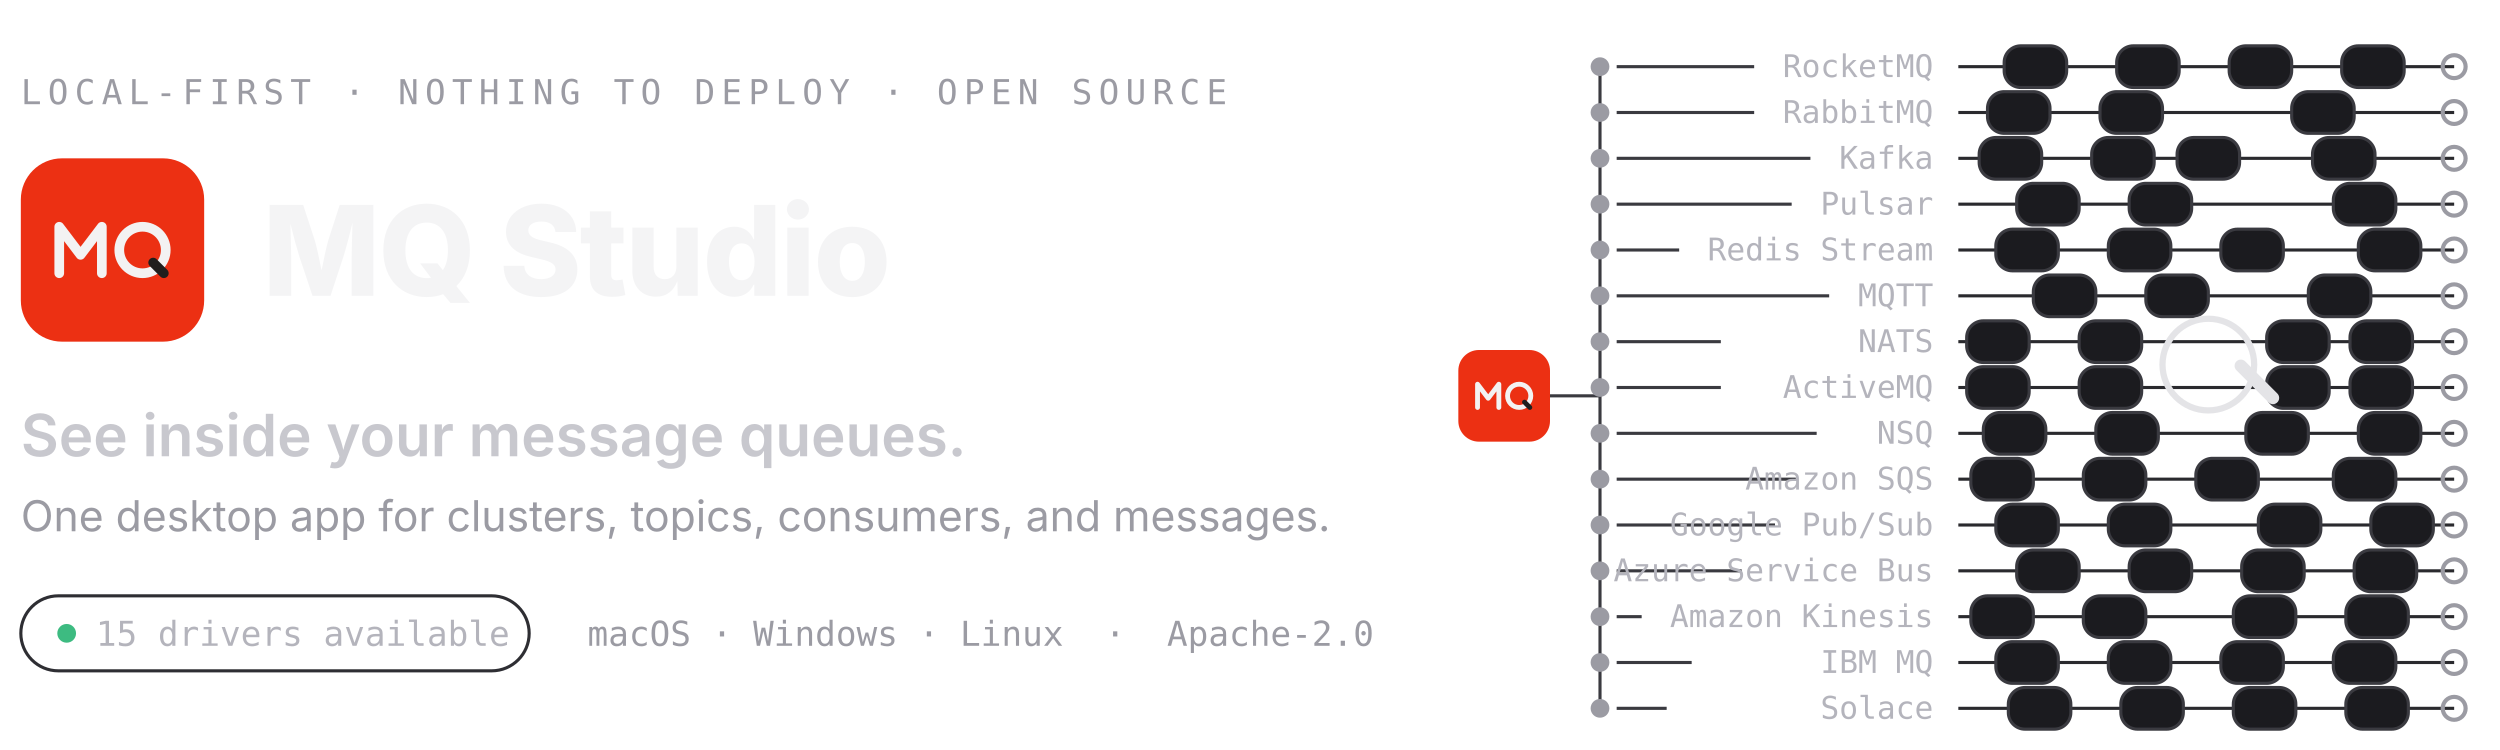
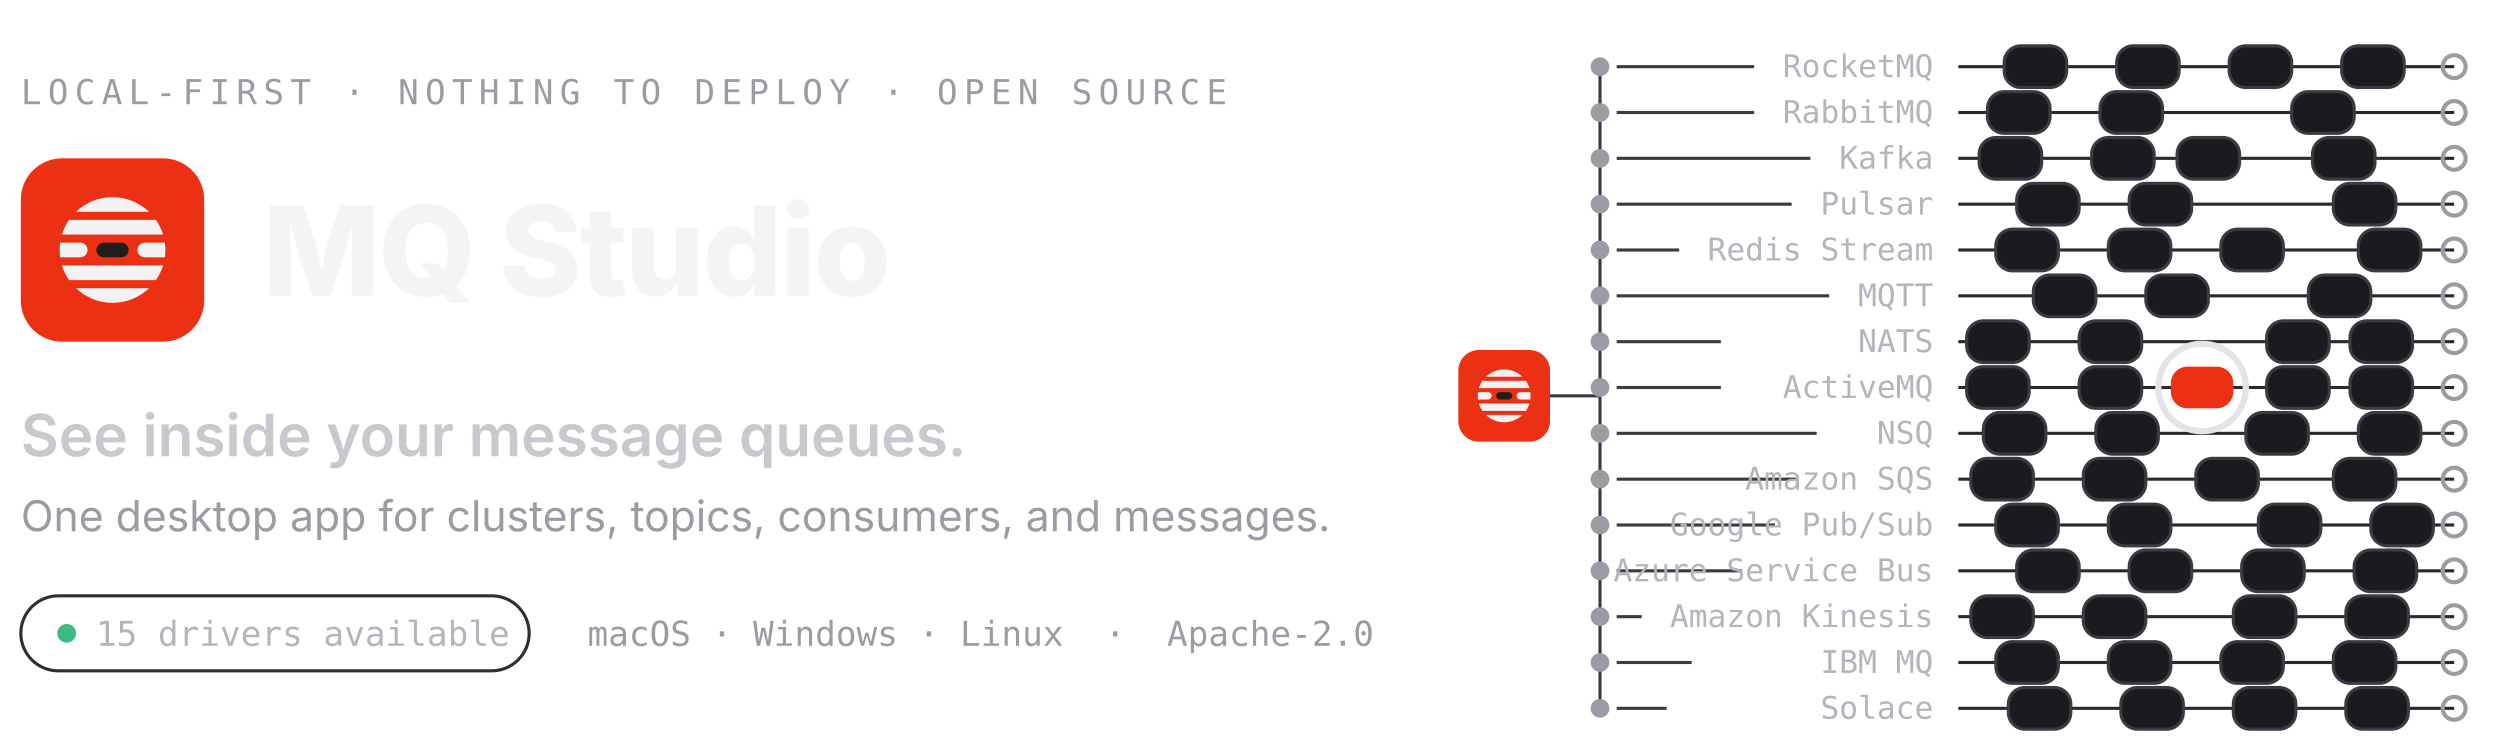
<svg xmlns="http://www.w3.org/2000/svg" width="1200" height="360" viewBox="0 0 1200 360" role="img" aria-labelledby="t d">
  <text x="10" y="50" font-family="ui-monospace,'SF Mono',Menlo,Consolas,monospace" font-size="16.5" letter-spacing="3" fill="#9B9BA3">LOCAL-FIRST · NOTHING TO DEPLOY · OPEN SOURCE</text>
  <g id="lockup">
    <rect x="10" y="76" width="88" height="88" rx="19.8" fill="#EC3013" />
-     <g transform="translate(22.86 96.761) scale(0.46478)" fill="none" stroke-width="10">
-       <path d="M12 74 L12 26 L34 55 L56 26 L56 74" stroke="#F3F2F2" stroke-linejoin="round" stroke-linecap="round" />
-       <circle cx="98" cy="50" r="24" stroke="#F3F2F2" />
-       <line x1="109" y1="63" x2="120" y2="74" stroke="#201E1D" stroke-linecap="round" />
+     <g transform="translate(18.757 84.757) scale(0.70485)">
+       <path d="M50 14A36 36 0 0 1 74.9 24H25.1A36 36 0 0 1 50 14ZM20.407 29.5H79.593A36 36 0 0 1 84.435 39.5H15.565A36 36 0 0 1 20.407 29.5ZM15.565 60.5H84.435A36 36 0 0 1 79.593 70.5H20.407A36 36 0 0 1 15.565 60.5ZM25.1 76H74.9A36 36 0 0 1 50 86A36 36 0 0 1 25.1 76ZM14.349 45H28A5 5 0 0 1 28 55H14.349A36 36 0 0 1 14.349 45ZM72 45H85.651A36 36 0 0 1 85.651 55H72A5 5 0 0 1 72 45Z" fill="#F3F2F2" />
+       <rect x="39" y="45" width="22" height="10" rx="5" fill="#201E1D" />
    </g>
    <text x="126" y="142" font-family="-apple-system,'PingFang SC','Segoe UI','Microsoft YaHei',system-ui,sans-serif" font-size="60" font-weight="800" letter-spacing="-1" fill="#F4F4F5">MQ Studio</text>
  </g>
  <text x="10" y="219" font-family="-apple-system,'PingFang SC','Segoe UI','Microsoft YaHei',system-ui,sans-serif" font-size="28" font-weight="600" fill="#C8C8CE">See inside your message queues.</text>
  <text x="10" y="255" font-family="-apple-system,'PingFang SC','Segoe UI','Microsoft YaHei',system-ui,sans-serif" font-size="20.5" fill="#9B9BA3">One desktop app for clusters, topics, consumers, and messages.</text>
  <g id="meta">
    <rect x="10" y="286" width="244" height="36" rx="18" fill="none" stroke="#2E2E33" stroke-width="1.5" />
    <circle cx="32" cy="304" r="4.5" fill="#3DBB81" />
    <text x="46" y="310" font-family="ui-monospace,'SF Mono',Menlo,Consolas,monospace" font-size="16.5" fill="#B4B4BC">15 drivers available</text>
    <text x="282" y="310" font-family="ui-monospace,'SF Mono',Menlo,Consolas,monospace" font-size="16.5" fill="#9B9BA3">macOS · Windows · Linux  ·  Apache-2.0</text>
  </g>
  <g id="drivers">
    <rect x="700" y="168" width="44" height="44" rx="9.9" fill="#EC3013" />
-     <g transform="translate(706.43 178.38) scale(0.23239)" fill="none" stroke-width="10">
-       <path d="M12 74 L12 26 L34 55 L56 26 L56 74" stroke="#F3F2F2" stroke-linejoin="round" stroke-linecap="round" />
-       <circle cx="98" cy="50" r="24" stroke="#F3F2F2" />
-       <line x1="109" y1="63" x2="120" y2="74" stroke="#201E1D" stroke-linecap="round" />
+     <g transform="translate(704.379 172.379) scale(0.35243)">
+       <path d="M50 14A36 36 0 0 1 74.9 24H25.1A36 36 0 0 1 50 14ZM20.407 29.5H79.593A36 36 0 0 1 84.435 39.5H15.565A36 36 0 0 1 20.407 29.5ZM15.565 60.5H84.435A36 36 0 0 1 79.593 70.5H20.407A36 36 0 0 1 15.565 60.5ZM25.1 76H74.9A36 36 0 0 1 50 86A36 36 0 0 1 25.1 76ZM14.349 45H28A5 5 0 0 1 28 55H14.349A36 36 0 0 1 14.349 45ZM72 45H85.651A36 36 0 0 1 85.651 55H72A5 5 0 0 1 72 45Z" fill="#F3F2F2" />
+       <rect x="39" y="45" width="22" height="10" rx="5" fill="#201E1D" />
    </g>
    <line x1="744" y1="190" x2="768" y2="190" stroke="#3A3A40" stroke-width="1.5" />
    <line x1="768" y1="32" x2="768" y2="340" stroke="#3A3A40" stroke-width="1.5" />
    <line x1="776" y1="32" x2="842" y2="32" stroke="#3A3A40" stroke-width="1.5" />
    <text x="928" y="37" text-anchor="end" font-family="ui-monospace,'SF Mono',Menlo,Consolas,monospace" font-size="15" fill="#B4B4BC">RocketMQ</text>
    <line x1="940" y1="32" x2="1178" y2="32" stroke="#2A2A2E" stroke-width="1.5" />
    <circle cx="768" cy="32" r="4.5" fill="#9B9BA3" />
    <circle cx="1178" cy="32" r="5.5" fill="none" stroke="#9B9BA3" stroke-width="2" />
    <rect x="962" y="22" width="30" height="20" rx="8" fill="#1B1B1F" stroke="#3A3A40" stroke-width="1.5" />
    <rect x="1016" y="22" width="30" height="20" rx="8" fill="#1B1B1F" stroke="#3A3A40" stroke-width="1.5" />
    <rect x="1070" y="22" width="30" height="20" rx="8" fill="#1B1B1F" stroke="#3A3A40" stroke-width="1.5" />
    <rect x="1124" y="22" width="30" height="20" rx="8" fill="#1B1B1F" stroke="#3A3A40" stroke-width="1.5" />
    <line x1="776" y1="54" x2="842" y2="54" stroke="#3A3A40" stroke-width="1.5" />
    <text x="928" y="59" text-anchor="end" font-family="ui-monospace,'SF Mono',Menlo,Consolas,monospace" font-size="15" fill="#B4B4BC">RabbitMQ</text>
    <line x1="940" y1="54" x2="1178" y2="54" stroke="#2A2A2E" stroke-width="1.5" />
    <circle cx="768" cy="54" r="4.5" fill="#9B9BA3" />
    <circle cx="1178" cy="54" r="5.5" fill="none" stroke="#9B9BA3" stroke-width="2" />
    <rect x="954" y="44" width="30" height="20" rx="8" fill="#1B1B1F" stroke="#3A3A40" stroke-width="1.5" />
    <rect x="1008" y="44" width="30" height="20" rx="8" fill="#1B1B1F" stroke="#3A3A40" stroke-width="1.5" />
    <rect x="1100" y="44" width="30" height="20" rx="8" fill="#1B1B1F" stroke="#3A3A40" stroke-width="1.5" />
    <line x1="776" y1="76" x2="869" y2="76" stroke="#3A3A40" stroke-width="1.5" />
    <text x="928" y="81" text-anchor="end" font-family="ui-monospace,'SF Mono',Menlo,Consolas,monospace" font-size="15" fill="#B4B4BC">Kafka</text>
    <line x1="940" y1="76" x2="1178" y2="76" stroke="#2A2A2E" stroke-width="1.5" />
    <circle cx="768" cy="76" r="4.5" fill="#9B9BA3" />
    <circle cx="1178" cy="76" r="5.5" fill="none" stroke="#9B9BA3" stroke-width="2" />
    <rect x="950" y="66" width="30" height="20" rx="8" fill="#1B1B1F" stroke="#3A3A40" stroke-width="1.5" />
    <rect x="1004" y="66" width="30" height="20" rx="8" fill="#1B1B1F" stroke="#3A3A40" stroke-width="1.5" />
    <rect x="1110" y="66" width="30" height="20" rx="8" fill="#1B1B1F" stroke="#3A3A40" stroke-width="1.5" />
    <rect x="1045" y="66" width="30" height="20" rx="8" fill="#1B1B1F" stroke="#3A3A40" stroke-width="1.5" />
    <line x1="776" y1="98" x2="860" y2="98" stroke="#3A3A40" stroke-width="1.5" />
    <text x="928" y="103" text-anchor="end" font-family="ui-monospace,'SF Mono',Menlo,Consolas,monospace" font-size="15" fill="#B4B4BC">Pulsar</text>
    <line x1="940" y1="98" x2="1178" y2="98" stroke="#2A2A2E" stroke-width="1.5" />
    <circle cx="768" cy="98" r="4.5" fill="#9B9BA3" />
    <circle cx="1178" cy="98" r="5.5" fill="none" stroke="#9B9BA3" stroke-width="2" />
    <rect x="968" y="88" width="30" height="20" rx="8" fill="#1B1B1F" stroke="#3A3A40" stroke-width="1.5" />
    <rect x="1022" y="88" width="30" height="20" rx="8" fill="#1B1B1F" stroke="#3A3A40" stroke-width="1.5" />
    <rect x="1120" y="88" width="30" height="20" rx="8" fill="#1B1B1F" stroke="#3A3A40" stroke-width="1.5" />
    <line x1="776" y1="120" x2="806" y2="120" stroke="#3A3A40" stroke-width="1.5" />
    <text x="928" y="125" text-anchor="end" font-family="ui-monospace,'SF Mono',Menlo,Consolas,monospace" font-size="15" fill="#B4B4BC">Redis Stream</text>
    <line x1="940" y1="120" x2="1178" y2="120" stroke="#2A2A2E" stroke-width="1.5" />
    <circle cx="768" cy="120" r="4.5" fill="#9B9BA3" />
    <circle cx="1178" cy="120" r="5.5" fill="none" stroke="#9B9BA3" stroke-width="2" />
    <rect x="958" y="110" width="30" height="20" rx="8" fill="#1B1B1F" stroke="#3A3A40" stroke-width="1.5" />
    <rect x="1012" y="110" width="30" height="20" rx="8" fill="#1B1B1F" stroke="#3A3A40" stroke-width="1.5" />
    <rect x="1066" y="110" width="30" height="20" rx="8" fill="#1B1B1F" stroke="#3A3A40" stroke-width="1.5" />
    <rect x="1132" y="110" width="30" height="20" rx="8" fill="#1B1B1F" stroke="#3A3A40" stroke-width="1.5" />
    <line x1="776" y1="142" x2="878" y2="142" stroke="#3A3A40" stroke-width="1.5" />
    <text x="928" y="147" text-anchor="end" font-family="ui-monospace,'SF Mono',Menlo,Consolas,monospace" font-size="15" fill="#B4B4BC">MQTT</text>
    <line x1="940" y1="142" x2="1178" y2="142" stroke="#2A2A2E" stroke-width="1.5" />
    <circle cx="768" cy="142" r="4.5" fill="#9B9BA3" />
    <circle cx="1178" cy="142" r="5.5" fill="none" stroke="#9B9BA3" stroke-width="2" />
    <rect x="976" y="132" width="30" height="20" rx="8" fill="#1B1B1F" stroke="#3A3A40" stroke-width="1.5" />
    <rect x="1030" y="132" width="30" height="20" rx="8" fill="#1B1B1F" stroke="#3A3A40" stroke-width="1.5" />
    <rect x="1108" y="132" width="30" height="20" rx="8" fill="#1B1B1F" stroke="#3A3A40" stroke-width="1.5" />
    <line x1="776" y1="164" x2="826" y2="164" stroke="#3A3A40" stroke-width="1.5" />
    <text x="928" y="169" text-anchor="end" font-family="ui-monospace,'SF Mono',Menlo,Consolas,monospace" font-size="15" fill="#B4B4BC">NATS</text>
    <line x1="940" y1="164" x2="1178" y2="164" stroke="#2A2A2E" stroke-width="1.5" />
    <circle cx="768" cy="164" r="4.5" fill="#9B9BA3" />
    <circle cx="1178" cy="164" r="5.5" fill="none" stroke="#9B9BA3" stroke-width="2" />
    <rect x="944" y="154" width="30" height="20" rx="8" fill="#1B1B1F" stroke="#3A3A40" stroke-width="1.5" />
    <rect x="998" y="154" width="30" height="20" rx="8" fill="#1B1B1F" stroke="#3A3A40" stroke-width="1.5" />
    <rect x="1088" y="154" width="30" height="20" rx="8" fill="#1B1B1F" stroke="#3A3A40" stroke-width="1.5" />
    <rect x="1128" y="154" width="30" height="20" rx="8" fill="#1B1B1F" stroke="#3A3A40" stroke-width="1.5" />
    <line x1="776" y1="186" x2="826" y2="186" stroke="#3A3A40" stroke-width="1.5" />
    <text x="928" y="191" text-anchor="end" font-family="ui-monospace,'SF Mono',Menlo,Consolas,monospace" font-size="15" fill="#B4B4BC">ActiveMQ</text>
    <line x1="940" y1="186" x2="1178" y2="186" stroke="#2A2A2E" stroke-width="1.5" />
    <circle cx="768" cy="186" r="4.5" fill="#9B9BA3" />
    <circle cx="1178" cy="186" r="5.5" fill="none" stroke="#9B9BA3" stroke-width="2" />
    <rect x="944" y="176" width="30" height="20" rx="8" fill="#1B1B1F" stroke="#3A3A40" stroke-width="1.5" />
    <rect x="998" y="176" width="30" height="20" rx="8" fill="#1B1B1F" stroke="#3A3A40" stroke-width="1.5" />
    <rect x="1088" y="176" width="30" height="20" rx="8" fill="#1B1B1F" stroke="#3A3A40" stroke-width="1.5" />
    <rect x="1128" y="176" width="30" height="20" rx="8" fill="#1B1B1F" stroke="#3A3A40" stroke-width="1.5" />
    <line x1="776" y1="208" x2="872" y2="208" stroke="#3A3A40" stroke-width="1.5" />
    <text x="928" y="213" text-anchor="end" font-family="ui-monospace,'SF Mono',Menlo,Consolas,monospace" font-size="15" fill="#B4B4BC">NSQ</text>
    <line x1="940" y1="208" x2="1178" y2="208" stroke="#2A2A2E" stroke-width="1.5" />
    <circle cx="768" cy="208" r="4.5" fill="#9B9BA3" />
    <circle cx="1178" cy="208" r="5.5" fill="none" stroke="#9B9BA3" stroke-width="2" />
    <rect x="952" y="198" width="30" height="20" rx="8" fill="#1B1B1F" stroke="#3A3A40" stroke-width="1.5" />
    <rect x="1006" y="198" width="30" height="20" rx="8" fill="#1B1B1F" stroke="#3A3A40" stroke-width="1.5" />
    <rect x="1078" y="198" width="30" height="20" rx="8" fill="#1B1B1F" stroke="#3A3A40" stroke-width="1.5" />
    <rect x="1132" y="198" width="30" height="20" rx="8" fill="#1B1B1F" stroke="#3A3A40" stroke-width="1.5" />
    <line x1="776" y1="230" x2="862" y2="230" stroke="#3A3A40" stroke-width="1.5" />
    <text x="928" y="235" text-anchor="end" font-family="ui-monospace,'SF Mono',Menlo,Consolas,monospace" font-size="15" fill="#B4B4BC">Amazon SQS</text>
    <line x1="940" y1="230" x2="1178" y2="230" stroke="#2A2A2E" stroke-width="1.5" />
    <circle cx="768" cy="230" r="4.5" fill="#9B9BA3" />
    <circle cx="1178" cy="230" r="5.5" fill="none" stroke="#9B9BA3" stroke-width="2" />
    <rect x="946" y="220" width="30" height="20" rx="8" fill="#1B1B1F" stroke="#3A3A40" stroke-width="1.5" />
    <rect x="1000" y="220" width="30" height="20" rx="8" fill="#1B1B1F" stroke="#3A3A40" stroke-width="1.5" />
    <rect x="1054" y="220" width="30" height="20" rx="8" fill="#1B1B1F" stroke="#3A3A40" stroke-width="1.5" />
    <rect x="1120" y="220" width="30" height="20" rx="8" fill="#1B1B1F" stroke="#3A3A40" stroke-width="1.5" />
    <line x1="776" y1="252" x2="852" y2="252" stroke="#3A3A40" stroke-width="1.5" />
    <text x="928" y="257" text-anchor="end" font-family="ui-monospace,'SF Mono',Menlo,Consolas,monospace" font-size="15" fill="#B4B4BC">Google Pub/Sub</text>
    <line x1="940" y1="252" x2="1178" y2="252" stroke="#2A2A2E" stroke-width="1.5" />
    <circle cx="768" cy="252" r="4.5" fill="#9B9BA3" />
    <circle cx="1178" cy="252" r="5.5" fill="none" stroke="#9B9BA3" stroke-width="2" />
    <rect x="958" y="242" width="30" height="20" rx="8" fill="#1B1B1F" stroke="#3A3A40" stroke-width="1.5" />
    <rect x="1012" y="242" width="30" height="20" rx="8" fill="#1B1B1F" stroke="#3A3A40" stroke-width="1.5" />
    <rect x="1084" y="242" width="30" height="20" rx="8" fill="#1B1B1F" stroke="#3A3A40" stroke-width="1.5" />
    <rect x="1138" y="242" width="30" height="20" rx="8" fill="#1B1B1F" stroke="#3A3A40" stroke-width="1.5" />
    <line x1="776" y1="274" x2="836" y2="274" stroke="#3A3A40" stroke-width="1.5" />
    <text x="928" y="279" text-anchor="end" font-family="ui-monospace,'SF Mono',Menlo,Consolas,monospace" font-size="15" fill="#B4B4BC">Azure Service Bus</text>
    <line x1="940" y1="274" x2="1178" y2="274" stroke="#2A2A2E" stroke-width="1.5" />
    <circle cx="768" cy="274" r="4.5" fill="#9B9BA3" />
    <circle cx="1178" cy="274" r="5.5" fill="none" stroke="#9B9BA3" stroke-width="2" />
    <rect x="968" y="264" width="30" height="20" rx="8" fill="#1B1B1F" stroke="#3A3A40" stroke-width="1.5" />
    <rect x="1022" y="264" width="30" height="20" rx="8" fill="#1B1B1F" stroke="#3A3A40" stroke-width="1.5" />
    <rect x="1076" y="264" width="30" height="20" rx="8" fill="#1B1B1F" stroke="#3A3A40" stroke-width="1.5" />
    <rect x="1130" y="264" width="30" height="20" rx="8" fill="#1B1B1F" stroke="#3A3A40" stroke-width="1.5" />
    <line x1="776" y1="296" x2="788" y2="296" stroke="#3A3A40" stroke-width="1.5" />
    <text x="928" y="301" text-anchor="end" font-family="ui-monospace,'SF Mono',Menlo,Consolas,monospace" font-size="15" fill="#B4B4BC">Amazon Kinesis</text>
    <line x1="940" y1="296" x2="1178" y2="296" stroke="#2A2A2E" stroke-width="1.5" />
    <circle cx="768" cy="296" r="4.5" fill="#9B9BA3" />
    <circle cx="1178" cy="296" r="5.5" fill="none" stroke="#9B9BA3" stroke-width="2" />
    <rect x="946" y="286" width="30" height="20" rx="8" fill="#1B1B1F" stroke="#3A3A40" stroke-width="1.5" />
    <rect x="1000" y="286" width="30" height="20" rx="8" fill="#1B1B1F" stroke="#3A3A40" stroke-width="1.5" />
    <rect x="1072" y="286" width="30" height="20" rx="8" fill="#1B1B1F" stroke="#3A3A40" stroke-width="1.5" />
    <rect x="1126" y="286" width="30" height="20" rx="8" fill="#1B1B1F" stroke="#3A3A40" stroke-width="1.5" />
    <line x1="776" y1="318" x2="812" y2="318" stroke="#3A3A40" stroke-width="1.5" />
    <text x="928" y="323" text-anchor="end" font-family="ui-monospace,'SF Mono',Menlo,Consolas,monospace" font-size="15" fill="#B4B4BC">IBM MQ</text>
    <line x1="940" y1="318" x2="1178" y2="318" stroke="#2A2A2E" stroke-width="1.5" />
    <circle cx="768" cy="318" r="4.5" fill="#9B9BA3" />
    <circle cx="1178" cy="318" r="5.5" fill="none" stroke="#9B9BA3" stroke-width="2" />
    <rect x="958" y="308" width="30" height="20" rx="8" fill="#1B1B1F" stroke="#3A3A40" stroke-width="1.5" />
    <rect x="1012" y="308" width="30" height="20" rx="8" fill="#1B1B1F" stroke="#3A3A40" stroke-width="1.5" />
    <rect x="1066" y="308" width="30" height="20" rx="8" fill="#1B1B1F" stroke="#3A3A40" stroke-width="1.5" />
    <rect x="1120" y="308" width="30" height="20" rx="8" fill="#1B1B1F" stroke="#3A3A40" stroke-width="1.5" />
    <line x1="776" y1="340" x2="800" y2="340" stroke="#3A3A40" stroke-width="1.5" />
    <text x="928" y="345" text-anchor="end" font-family="ui-monospace,'SF Mono',Menlo,Consolas,monospace" font-size="15" fill="#B4B4BC">Solace</text>
    <line x1="940" y1="340" x2="1178" y2="340" stroke="#2A2A2E" stroke-width="1.5" />
    <circle cx="768" cy="340" r="4.5" fill="#9B9BA3" />
    <circle cx="1178" cy="340" r="5.5" fill="none" stroke="#9B9BA3" stroke-width="2" />
    <rect x="964" y="330" width="30" height="20" rx="8" fill="#1B1B1F" stroke="#3A3A40" stroke-width="1.5" />
    <rect x="1018" y="330" width="30" height="20" rx="8" fill="#1B1B1F" stroke="#3A3A40" stroke-width="1.5" />
    <rect x="1072" y="330" width="30" height="20" rx="8" fill="#1B1B1F" stroke="#3A3A40" stroke-width="1.5" />
    <rect x="1126" y="330" width="30" height="20" rx="8" fill="#1B1B1F" stroke="#3A3A40" stroke-width="1.5" />
  </g>
  <g id="inspect">
-     <circle cx="1060" cy="175" r="22" fill="none" stroke="#E4E4E7" stroke-width="3" />
-     <line x1="1075.6" y1="175.6" x2="1091" y2="191" stroke="#E4E4E7" stroke-width="6" stroke-linecap="round" />
+     <rect x="1042" y="176" width="30" height="20" rx="8" fill="#EC3013" />
+     <circle cx="1057" cy="186" r="21" fill="none" stroke="#E4E4E7" stroke-width="3" />
  </g>
</svg>
